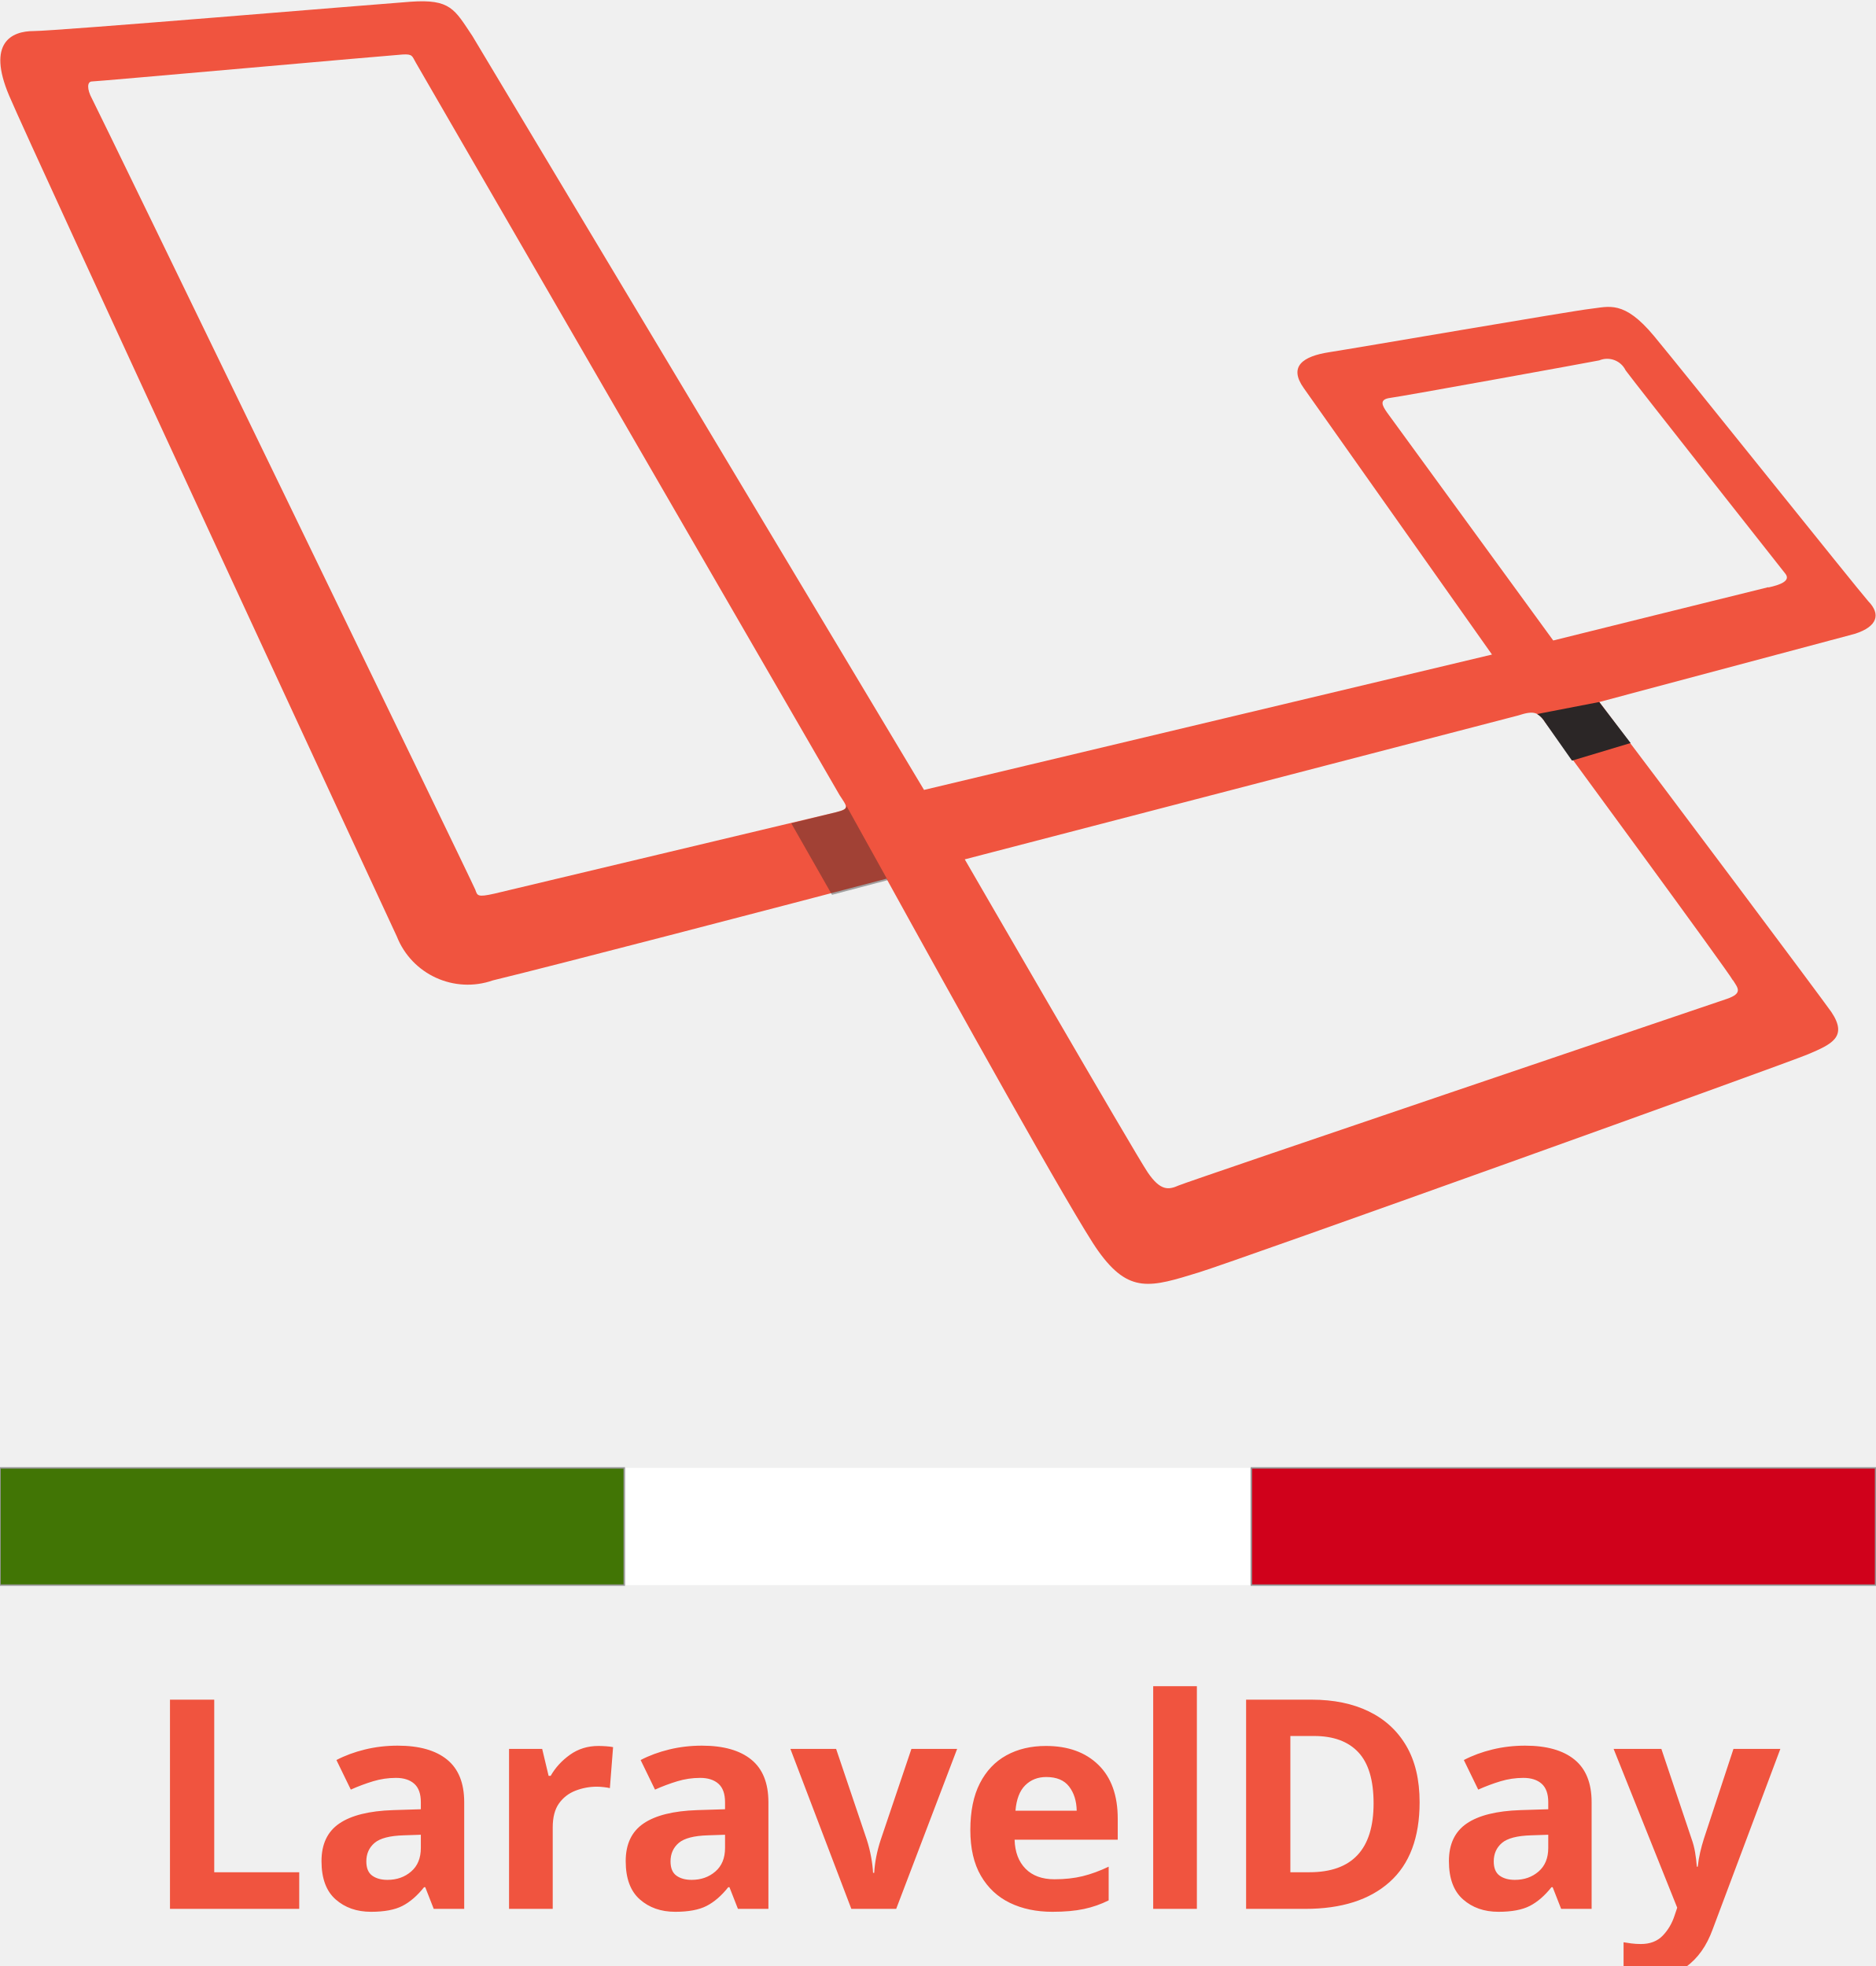
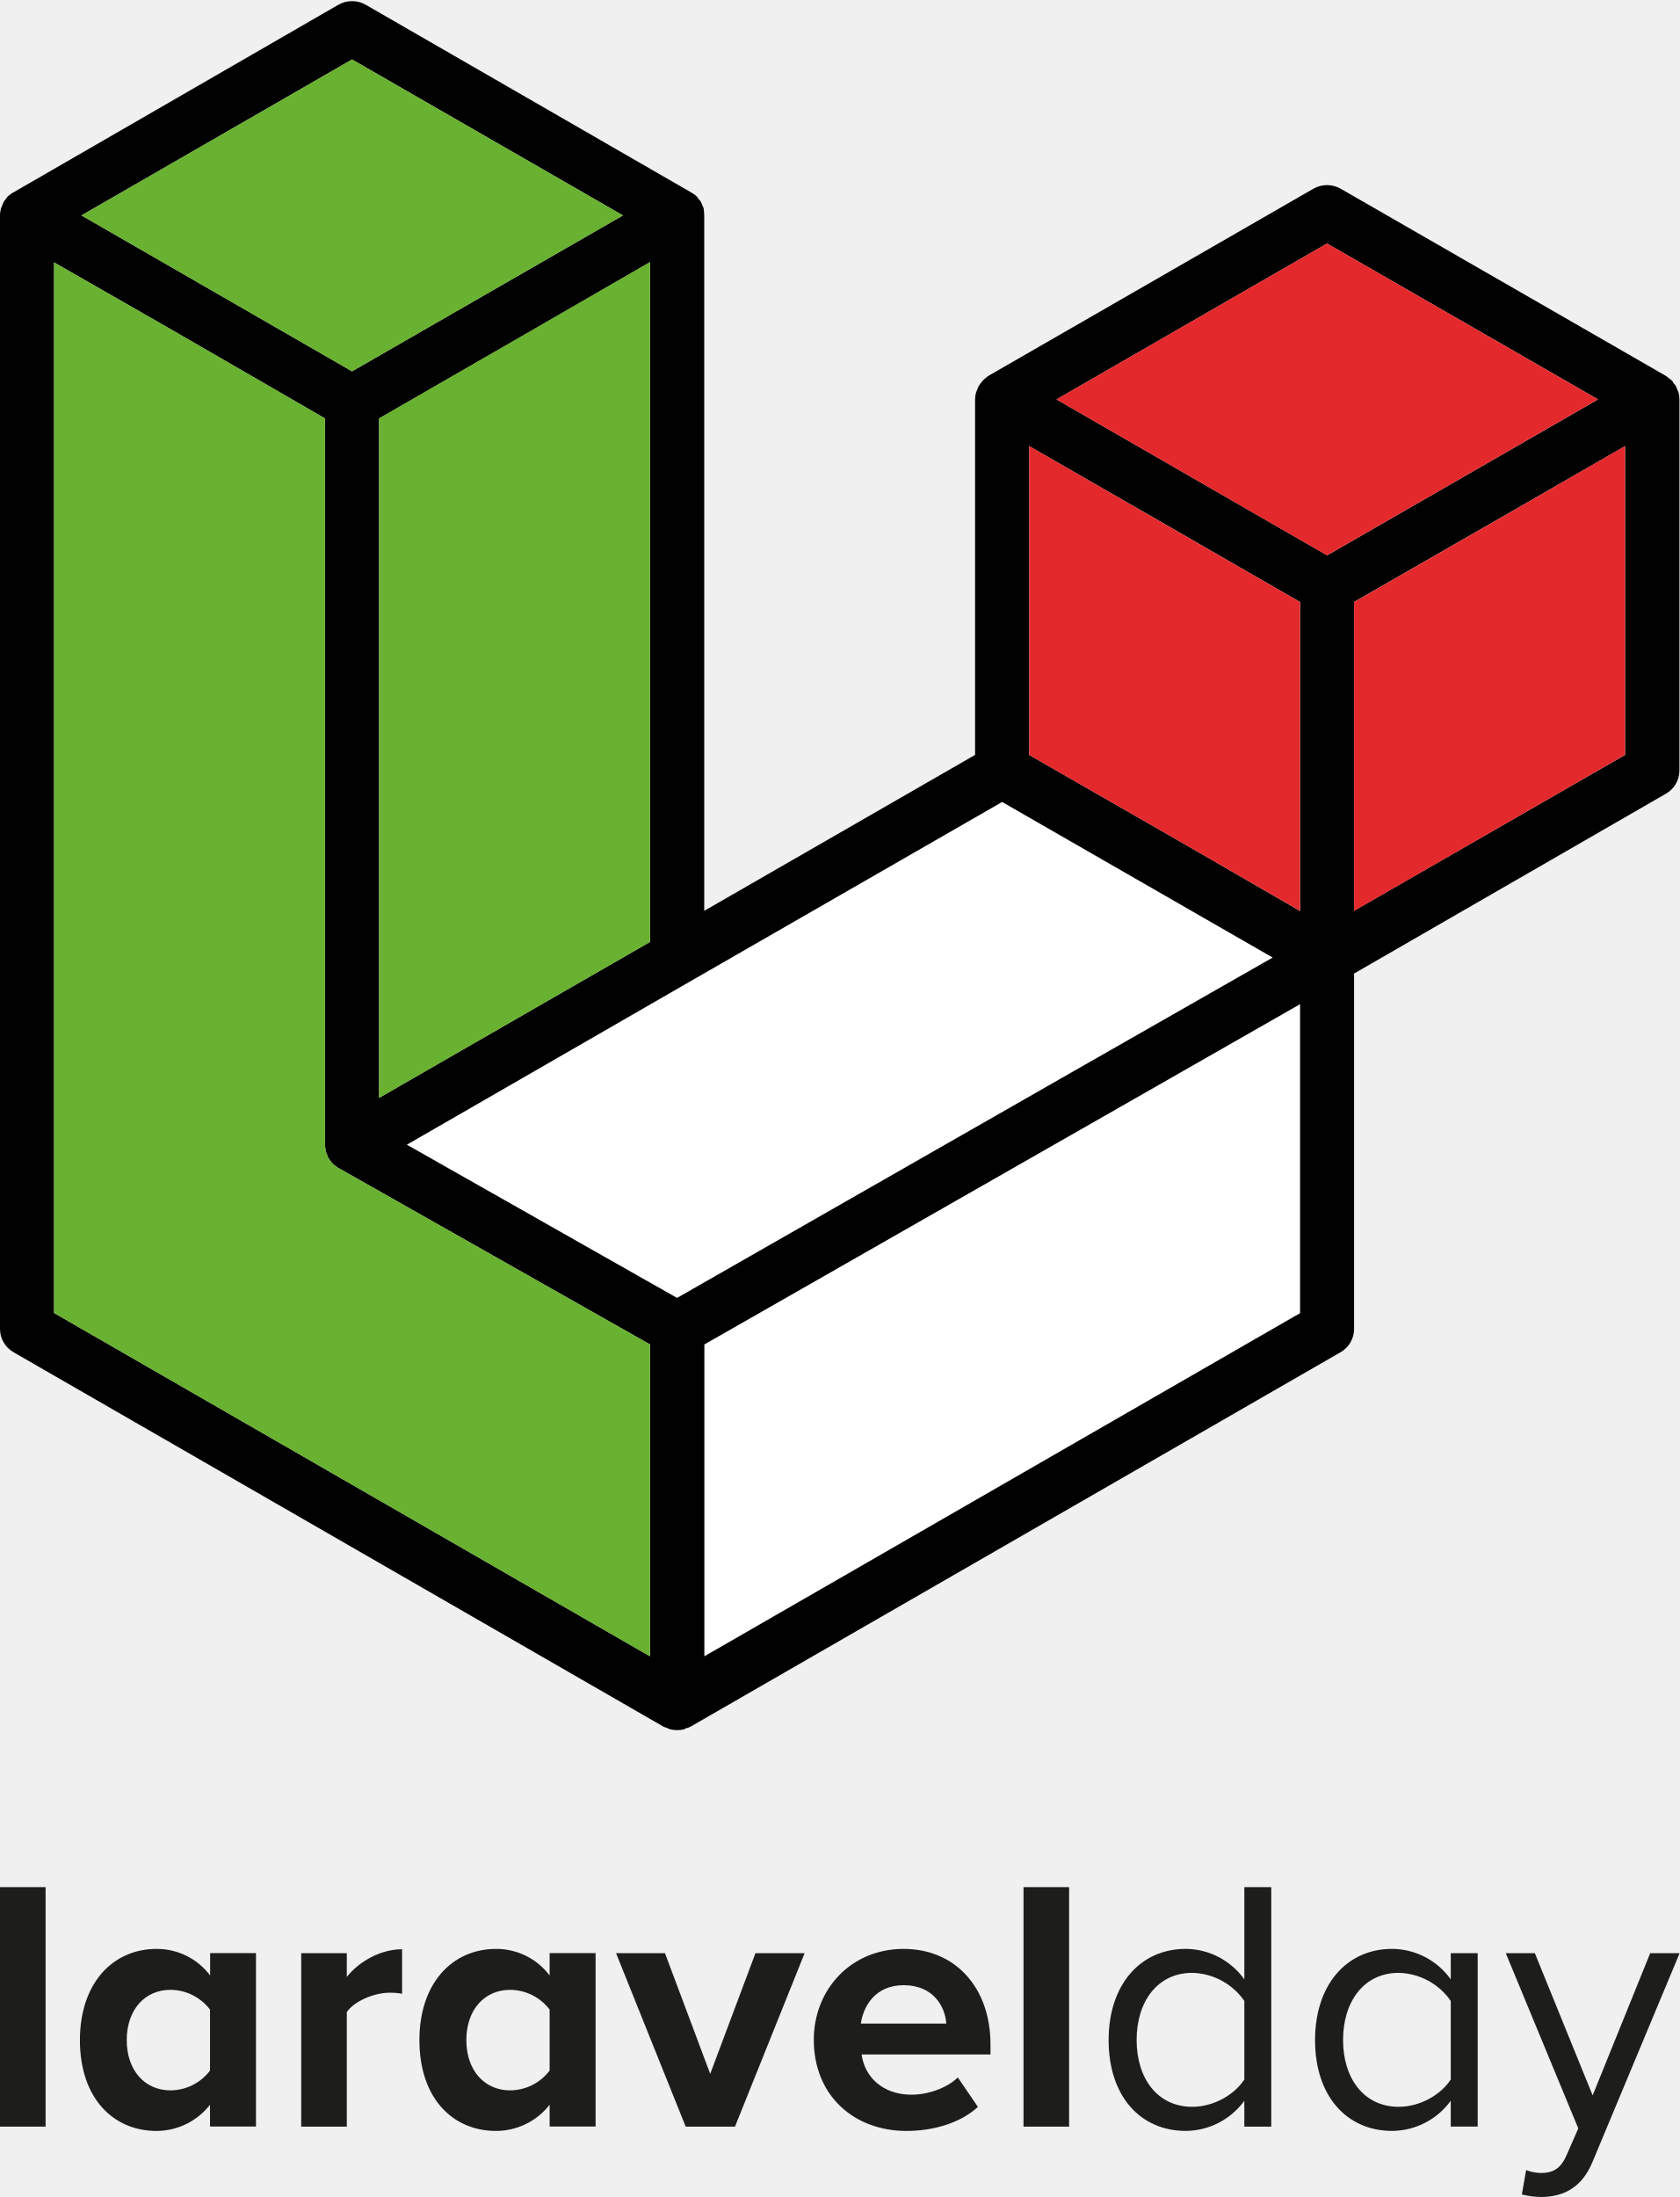
- <svg xmlns="http://www.w3.org/2000/svg" width="1280px" height="1342px" viewBox="0 0 1280 1342" version="1.1">
-   <defs />
-   <g id="Page-1" stroke="none" stroke-width="1" fill="none" fill-rule="evenodd">
-     <g id="laravelday" transform="translate(0, 1)">
-       <g id="laravel-logo">
-         <path d="M1275,409.4 C1266.6,399.8 1149.4,253.2 1128.8,228.4 C1108.2,203.6 1098,208.4 1085.4,209.8 C1072.8,211.2 925.4,236.6 907.2,239.4 C889,242.2 879.2,249.2 889.8,264 L1018.2,445.8 L630.6,538.2 L322.4,23.6 C310.2,5.4 307.6,-1.8 280,0.2 C252.4,2.2 38.2,20.2 23,20.2 C7.8,20.2 -9,28.2 6.2,64.2 C21.4,100.2 264,623.8 270.8,638.2 C281.049,664.207 310.024,677.457 336.4,668.2 C378.6,658 525,619.8 605,598.8 C647.2,675.4 733.4,830.6 749.4,852.8 C770.6,882.6 785.4,877.6 818,867.6 C843.6,859.8 1218,725.4 1234,718.6 C1250,711.8 1261.2,706.8 1249.8,689.8 C1241.6,678.2 1143,546.4 1091.4,478.2 L1266,431.6 C1281.4,426.6 1283.6,418.2 1275,409.4 L1275,409.4 Z M570.6,553.4 L337.4,609 C325.8,611.6 325.8,610.4 324.4,606.4 C323,602.4 66.4,73 62.8,66.4 C59.2,59.8 59.4,54.6 62.8,54.6 C66.2,54.6 267.8,36.6 274.8,36.2 C281.8,35.8 281.2,37.4 283.8,41.8 L573,541.8 C578.2,549.8 580,551 570.6,553.4 L570.6,553.4 Z M1182.6,668 C1186,673.4 1189.6,677 1178.6,680.8 C1167.6,684.6 811.2,805.2 804.4,808.2 C797.6,811.2 792,812.2 783.2,799.2 C774.4,786.2 658.4,585.6 658.4,585.6 L1036,487.4 C1047,483.8 1049.6,485.2 1054.4,491.8 C1059.2,498.4 1180,662.8 1182.6,668.2 L1182.6,668 Z M1206.8,399.8 C1198.4,401.8 1060,436.2 1060,436.2 L946.6,280.6 C943.4,276 940.8,271.6 948.8,270.6 C956.8,269.6 1085.6,246.2 1091.4,245 C1098.254,242.131 1106.155,245.116 1109.4,251.8 C1116.6,261.6 1214.6,385.8 1218.4,390.6 C1222.2,395.4 1215.2,398.2 1206.8,400 L1206.8,399.8 Z" id="Shape" fill="#F0543F" />
-         <path d="M577.6,549 C577.6,551.2 576.4,552 570.8,553.4 L540,561 L567.8,609.8 L605.8,599.8" id="Shape" opacity="0.4" fill="#2B2626" />
-         <g id="Group" transform="translate(1040, 480)" fill="#2B2626">
-           <path d="M9,6.4 C11.239,7.787 13.095,9.712 14.4,12 L32.8,38.2 L72.8,26.2 L51.4,-1.8" id="Shape" />
-         </g>
-       </g>
-       <rect id="Rectangle-1" stroke="#979797" fill="#417505" x="0" y="1001" width="426" height="80" />
-       <text id="LaravelDay" font-family="Miriam Libre" font-size="200" font-weight="bold" fill="#F0543F">
-         <tspan x="98" y="1302">LaravelDay</tspan>
-       </text>
-       <rect id="Rectangle-2" fill="#FFFFFF" x="427" y="1001" width="426" height="80" />
-       <rect id="Rectangle-3" stroke="#979797" fill="#D0011B" x="854" y="1001" width="426" height="80" />
-     </g>
-   </g>
+ <svg xmlns="http://www.w3.org/2000/svg" id="Layer_1" data-name="Layer 1" viewBox="0 0 525.32 687.1">
+   <defs>
+     <style>.cls-1{fill:#fff;}.cls-2{fill:#010101;}.cls-3{fill:#e4292d;}.cls-4{fill:#69b131;}.cls-5{fill:#1d1d1b;}</style>
+   </defs>
+   <polygon class="cls-1" points="406.63 314.05 406.63 410.63 220.24 518 220.24 420.47 358.29 341.66 406.63 314.05" />
+   <polygon class="cls-1" points="398.06 299.45 335.97 334.89 211.78 405.87 127.26 357.95 216.01 306.86 313.43 250.79 398.06 299.45" />
+   <path class="cls-2" d="M525.32,124.91V241a8.38,8.38,0,0,1-4.34,7.29l-97.43,56.18V415.6a8.38,8.38,0,0,1-4.23,7.3L216,540a5.64,5.64,0,0,1-1.48.53c-.21.11-.32.21-.53.32a9.93,9.93,0,0,1-4.34,0,4.93,4.93,0,0,0-.74-.32c-.42-.21-.95-.31-1.38-.53L4.23,422.9A8.4,8.4,0,0,1,0,415.6V67.37a7.81,7.81,0,0,1,.32-2.23,5,5,0,0,0,.31-.74,7.15,7.15,0,0,1,.53-1.27c.11-.31.43-.52.53-.74a6.13,6.13,0,0,0,.74-1,6.47,6.47,0,0,0,.85-.64,4.73,4.73,0,0,1,1-.63L105.89,1.46a8.61,8.61,0,0,1,8.46,0L216,60.07a7.82,7.82,0,0,1,1,.63,5.54,5.54,0,0,1,.85.64,7.48,7.48,0,0,1,.74,1,5.39,5.39,0,0,1,.63.74c.21.43.32.85.53,1.27a4.93,4.93,0,0,0,.32.74,16.82,16.82,0,0,1,.21,2.23V284.86L305,236.09V124.91a8.11,8.11,0,0,1,.32-2.22c.1-.21.21-.53.32-.74a6.18,6.18,0,0,1,.52-1.27,8.11,8.11,0,0,0,.53-.74,9.83,9.83,0,0,1,.85-1.06c.21-.21.53-.42.74-.63s.63-.53.95-.74L410.86,59a8.61,8.61,0,0,1,8.46,0L521,117.51a7.86,7.86,0,0,1,.95.74,5.69,5.69,0,0,1,.85.63,3.81,3.81,0,0,1,.74,1.06,4.41,4.41,0,0,1,.63.74c.21.42.32.85.53,1.27.11.21.21.53.32.74A8.11,8.11,0,0,1,525.32,124.91Zm-17,111.18V139.51L472.74,160l-49.19,28.25v96.58Zm-93.2-62.41,84.73-48.77L415.09,76.15l-84.63,48.76Zm-8.46,237V314.05l-48.34,27.61-138,78.81V518Zm0-125.77V188.28L357.55,160,321.9,139.51v96.58l49.19,28.24Zm-70.66,50,62.09-35.44-84.63-48.66L216,306.86,127.26,358l84.52,47.92ZM203.31,518V420.47L106,365.36h-.1c-.32-.22-.64-.53-1-.74s-.53-.32-.74-.64a2.93,2.93,0,0,1-.75-.85c-.21-.31-.42-.52-.63-.84a4.25,4.25,0,0,1-.42-1.06,4,4,0,0,1-.43-1c-.1-.42-.1-.85-.21-1.27s-.1-.64-.1-.95V130.84L52.57,102.49,16.92,82.07V410.63Zm0-223.41V82l-35.54,20.53-49.19,28.35V343.35l35.65-20.52ZM110.12,116.13l84.73-48.76L110.12,18.6,25.49,67.37Z" />
+   <polygon class="cls-3" points="508.29 139.51 508.29 236.09 423.55 284.86 423.55 188.28 472.74 160.03 508.29 139.51" />
+   <polygon class="cls-3" points="499.82 124.91 415.09 173.68 330.46 124.91 415.09 76.15 499.82 124.91" />
+   <polygon class="cls-3" points="406.63 188.28 406.63 284.86 371.09 264.33 321.9 236.09 321.9 139.51 357.55 160.03 406.63 188.28" />
+   <polygon class="cls-4" points="203.31 81.96 203.31 294.59 154.23 322.83 118.58 343.35 118.58 130.84 167.77 102.49 203.31 81.96" />
+   <polygon class="cls-4" points="194.85 67.37 110.12 116.13 25.49 67.37 110.12 18.6 194.85 67.37" />
+   <path class="cls-4" d="M105.89,365.36h.1l97.32,55.11V518L16.92,410.63V82.07l35.65,20.42,49.09,28.35V358.06c0,.31.1.63.1.95s.11.85.21,1.27a4,4,0,0,0,.43,1,4.25,4.25,0,0,0,.42,1.06c.21.32.42.53.63.84a2.93,2.93,0,0,0,.75.85c.21.32.52.42.74.64S105.57,365.14,105.89,365.36Z" />
+   <path class="cls-5" d="M0,590.19H14.26v74.9H0Z" />
+   <path class="cls-5" d="M65.69,658.24A21.26,21.26,0,0,1,49,666.44c-13.7,0-24-10.33-24-28.41,0-17.74,10.22-28.52,24-28.52a20.85,20.85,0,0,1,16.73,8.31v-7H80.07v54.24H65.69Zm0-29.76a15.68,15.68,0,0,0-12.35-6.17c-8.09,0-13.7,6.29-13.7,15.72s5.61,15.72,13.7,15.72a15.66,15.66,0,0,0,12.35-6.18Z" />
+   <path class="cls-5" d="M94.22,610.85h14.26v7.42c3.82-4.83,10.55-8.65,17.29-8.65v13.92a19.33,19.33,0,0,0-3.93-.33c-4.72,0-11,2.58-13.36,6.06v35.82H94.22Z" />
+   <path class="cls-5" d="M171.92,658.24a21.25,21.25,0,0,1-16.73,8.2c-13.7,0-24-10.33-24-28.41,0-17.74,10.22-28.52,24-28.52a20.85,20.85,0,0,1,16.73,8.31v-7H186.3v54.24H171.92Zm0-29.76a15.68,15.68,0,0,0-12.35-6.17c-8.08,0-13.7,6.29-13.7,15.72s5.62,15.72,13.7,15.72a15.66,15.66,0,0,0,12.35-6.18Z" />
+   <path class="cls-5" d="M192.7,610.85H208l14.15,37.74,14.15-37.74h15.38l-21.78,54.24H214.48Z" />
+   <path class="cls-5" d="M282.65,609.51c16.17,0,27.17,12.12,27.17,29.87v3.14H269.51c.9,6.85,6.4,12.58,15.61,12.58,5.05,0,11-2,14.48-5.39l6.29,9.21c-5.5,5.05-13.92,7.52-22.34,7.52-16.51,0-29-11.12-29-28.52C254.57,622.2,266.14,609.51,282.65,609.51Zm-13.37,23.35H296c-.34-5.16-3.93-12-13.36-12C273.78,620.85,270,627.47,269.28,632.86Z" />
+   <path class="cls-5" d="M320.15,590.19h14.26v74.9H320.15Z" />
+   <path class="cls-5" d="M389.22,657a22.86,22.86,0,0,1-18.31,9.43c-14.15,0-24.14-10.78-24.14-28.41,0-17.29,9.88-28.52,24.14-28.52a22.69,22.69,0,0,1,18.31,9.54V590.19h8.42v74.9h-8.42Zm0-31.22A20.38,20.38,0,0,0,372.93,617c-10.89,0-17.4,9-17.4,21s6.51,20.89,17.4,20.89c6.74,0,13.25-3.82,16.29-8.54Z" />
+   <path class="cls-5" d="M453.79,657a22.86,22.86,0,0,1-18.31,9.43c-14.15,0-24.14-10.78-24.14-28.41,0-17.29,9.88-28.52,24.14-28.52a22.69,22.69,0,0,1,18.31,9.54v-8.2h8.42v54.24h-8.42Zm0-31.22A20.38,20.38,0,0,0,437.5,617c-10.89,0-17.4,9-17.4,21s6.51,20.89,17.4,20.89c6.74,0,13.25-3.82,16.29-8.54Z" />
+   <path class="cls-5" d="M482,679.58c3.71,0,6.18-1.24,8.09-5.73l3.59-8.2L471,610.85h9.09l18.08,44.47,18-44.47h9.21L498.14,676.1c-3.25,7.86-8.76,10.89-15.94,11a27.29,27.29,0,0,1-6.18-.78l1.35-7.64A12.9,12.9,0,0,0,482,679.58Z" />
</svg>
